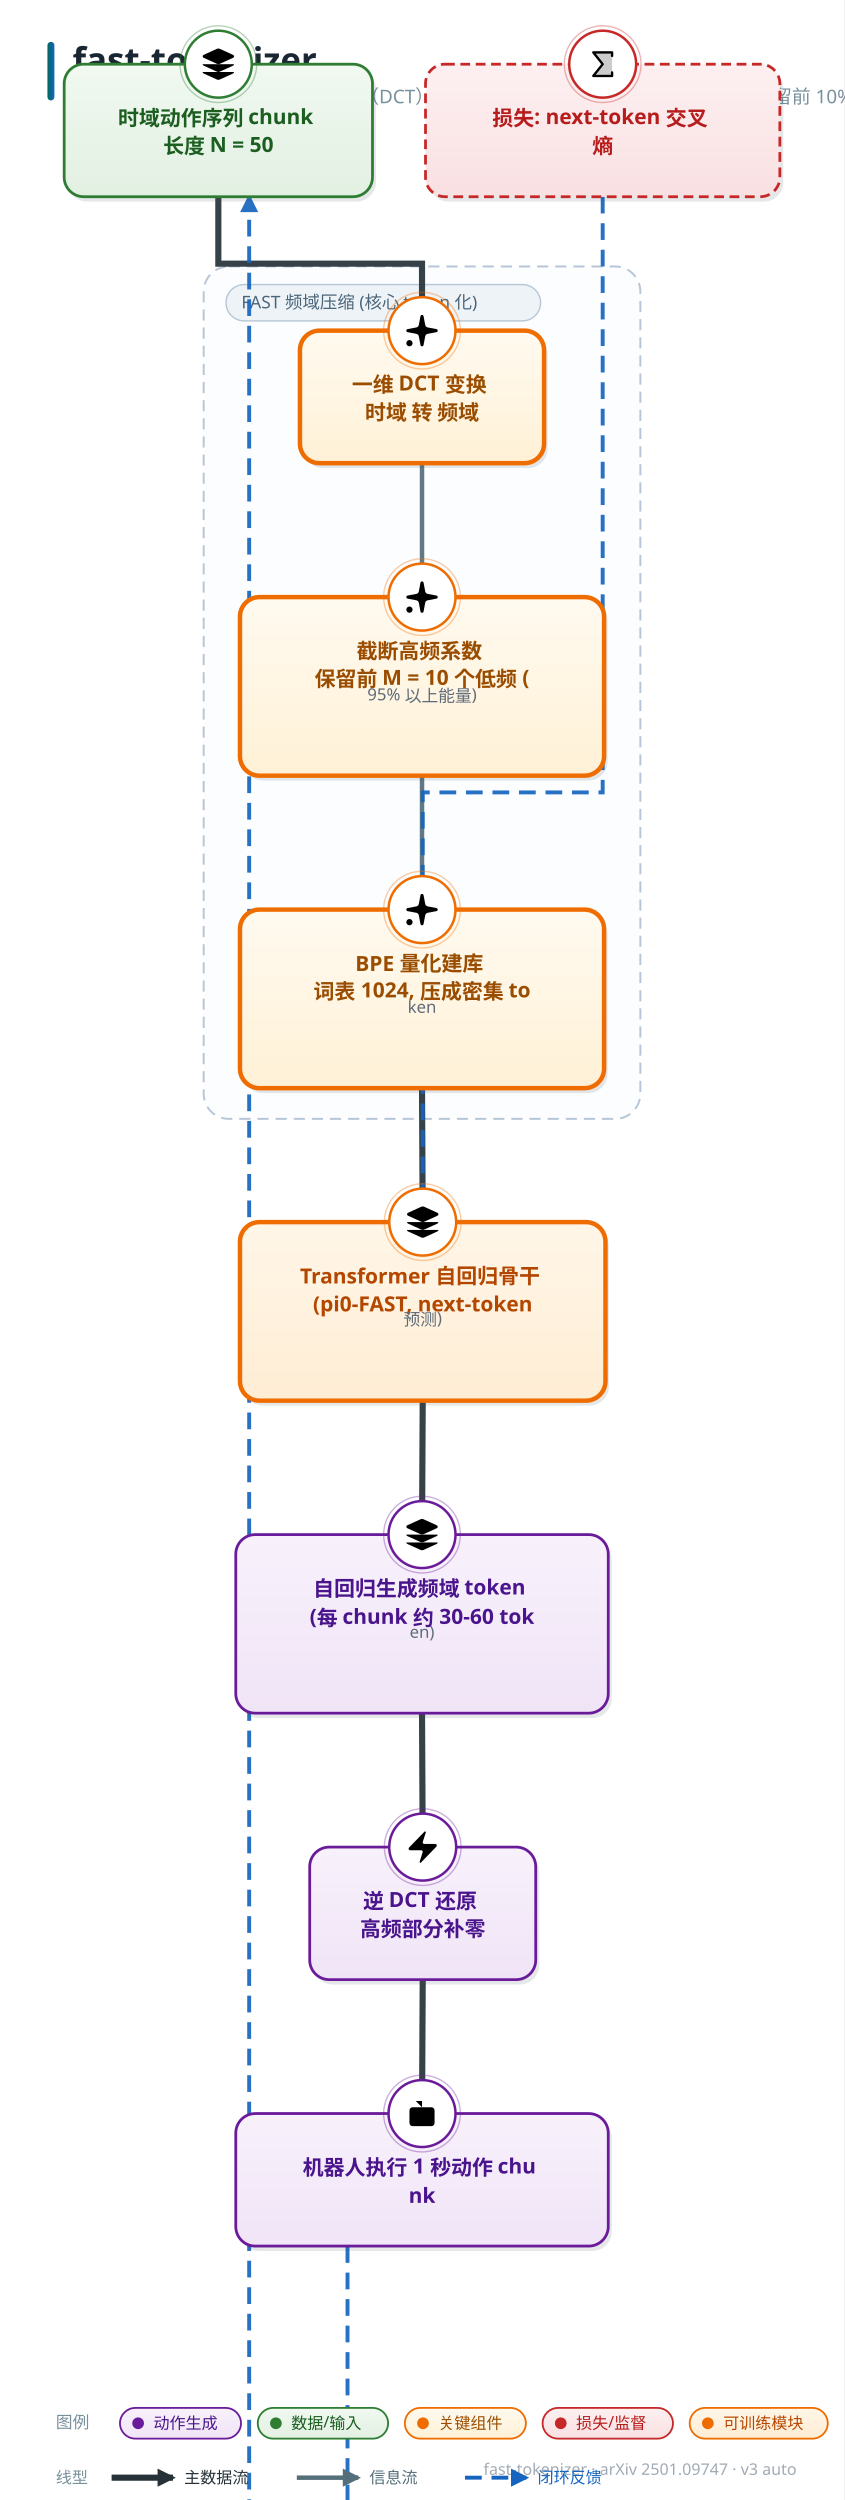
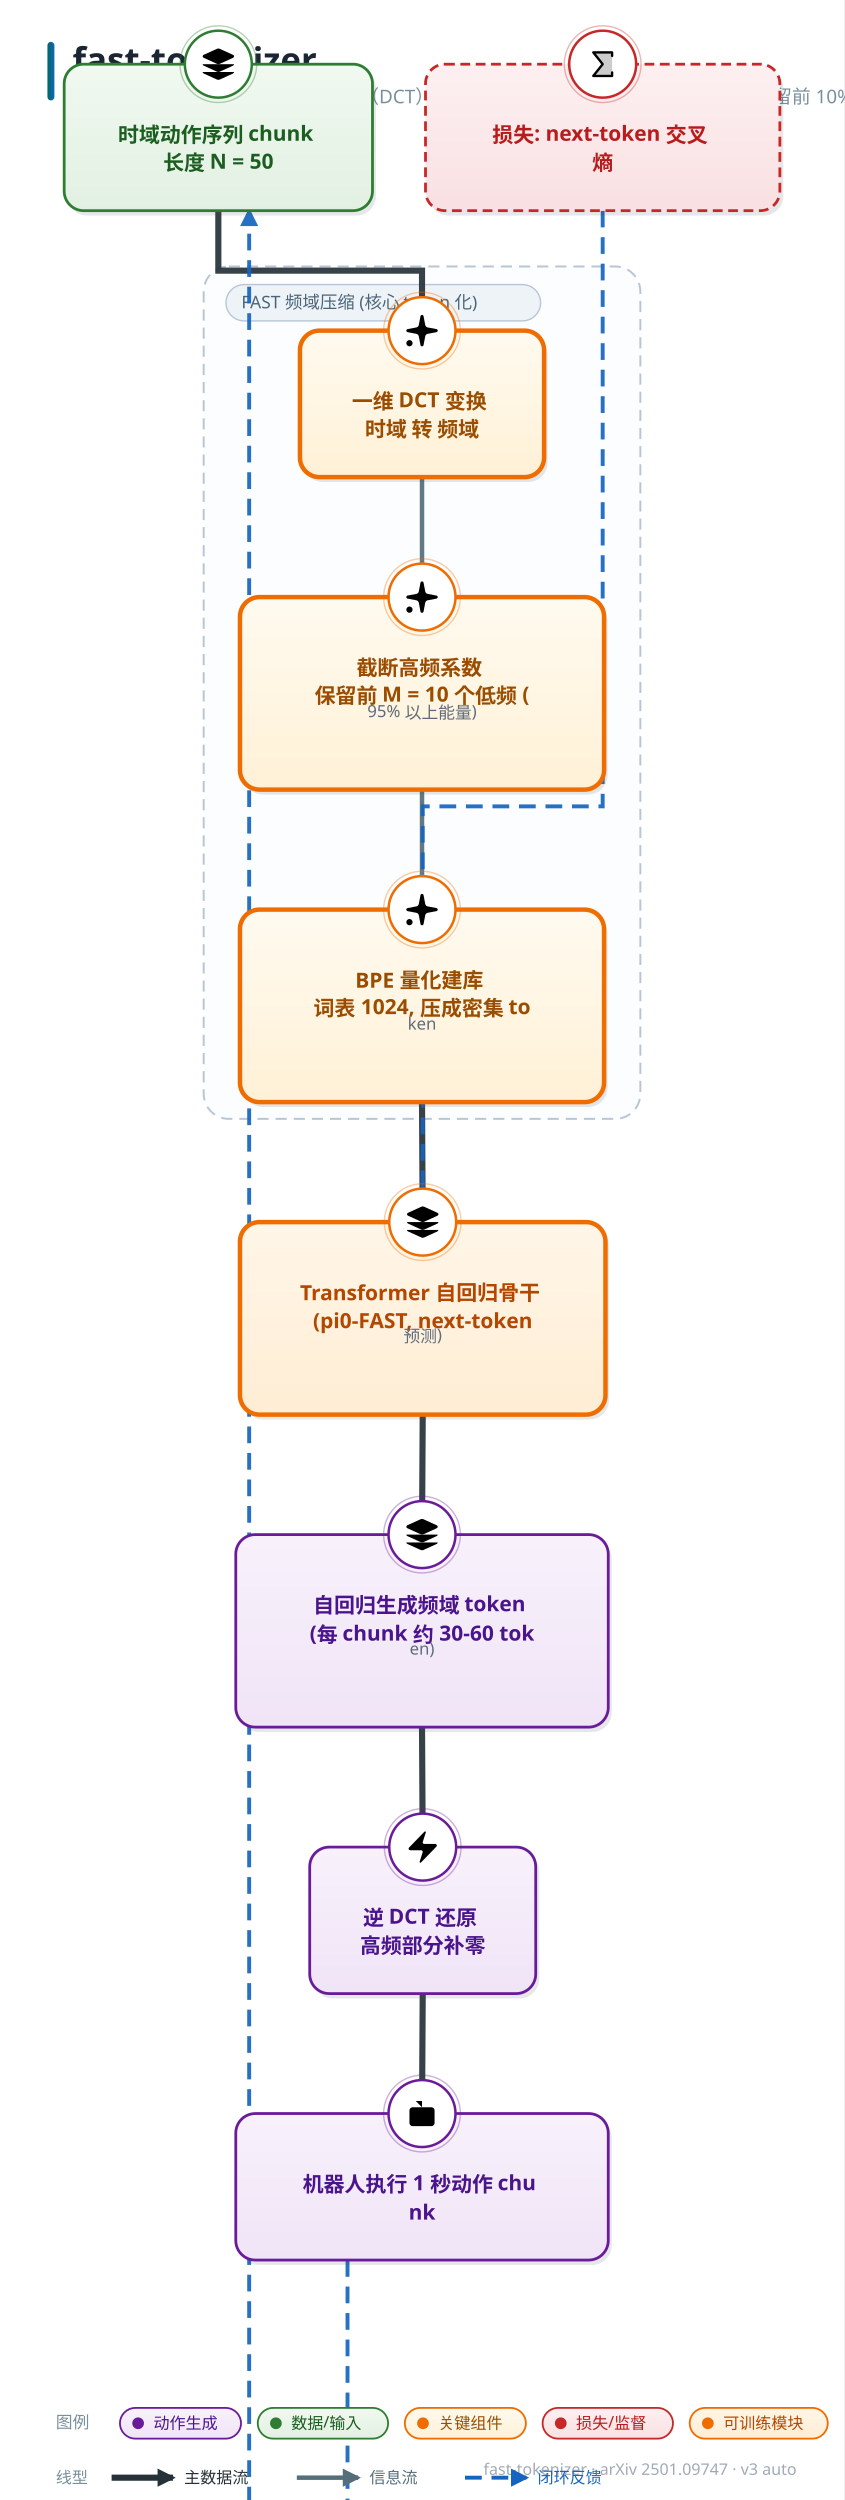
<svg xmlns="http://www.w3.org/2000/svg" width="605" height="1792" viewBox="0 0 605 1792" font-family="'PingFang SC','Hiragino Sans GB','Microsoft YaHei','Segoe UI',sans-serif">
  <style>text{font-family:'PingFang SC','Hiragino Sans GB','Microsoft YaHei','Segoe UI',sans-serif;} .lbl{font-weight:700;}</style>
  <defs>
    <linearGradient id="g-data" x1="0" y1="0" x2="0" y2="1">
      <stop offset="0" stop-color="#f1f9f1" />
      <stop offset="1" stop-color="#e2f0e2" />
    </linearGradient>
    <linearGradient id="g-frozen" x1="0" y1="0" x2="0" y2="1">
      <stop offset="0" stop-color="#f0f7fe" />
      <stop offset="1" stop-color="#dcecfb" />
    </linearGradient>
    <linearGradient id="g-train" x1="0" y1="0" x2="0" y2="1">
      <stop offset="0" stop-color="#fff6e8" />
      <stop offset="1" stop-color="#ffedd4" />
    </linearGradient>
    <linearGradient id="g-loss" x1="0" y1="0" x2="0" y2="1">
      <stop offset="0" stop-color="#fdf0f1" />
      <stop offset="1" stop-color="#f9e0e2" />
    </linearGradient>
    <linearGradient id="g-act" x1="0" y1="0" x2="0" y2="1">
      <stop offset="0" stop-color="#f8f1fb" />
      <stop offset="1" stop-color="#f0e4f7" />
    </linearGradient>
    <linearGradient id="g-loop" x1="0" y1="0" x2="0" y2="1">
      <stop offset="0" stop-color="#f2f5f7" />
      <stop offset="1" stop-color="#e6ebee" />
    </linearGradient>
    <linearGradient id="g-env" x1="0" y1="0" x2="0" y2="1">
      <stop offset="0" stop-color="#eef8f6" />
      <stop offset="1" stop-color="#dcf0ec" />
    </linearGradient>
    <linearGradient id="g-mem" x1="0" y1="0" x2="0" y2="1">
      <stop offset="0" stop-color="#fffef0" />
      <stop offset="1" stop-color="#fdf6d8" />
    </linearGradient>
    <linearGradient id="g-reward" x1="0" y1="0" x2="0" y2="1">
      <stop offset="0" stop-color="#fdf2f7" />
      <stop offset="1" stop-color="#f9e2ed" />
    </linearGradient>
    <linearGradient id="g-key" x1="0" y1="0" x2="0" y2="1">
      <stop offset="0" stop-color="#fffaf0" />
      <stop offset="1" stop-color="#fff1d6" />
    </linearGradient>
    <linearGradient id="g-title" x1="0" y1="0" x2="1" y2="0">
      <stop offset="0" stop-color="#00695c" />
      <stop offset="1" stop-color="#1565c0" />
    </linearGradient>
    <marker id="arr-main" viewBox="0 0 10 10" refX="8.5" refY="5" markerWidth="13" markerHeight="13" markerUnits="userSpaceOnUse" orient="auto-start-reverse">
      <path d="M0 0 L10 5 L0 10 z" fill="#546e7a" />
    </marker>
    <marker id="arr-thick" viewBox="0 0 10 10" refX="8.5" refY="5" markerWidth="13" markerHeight="13" markerUnits="userSpaceOnUse" orient="auto-start-reverse">
      <path d="M0 0 L10 5 L0 10 z" fill="#263238" />
    </marker>
    <marker id="arr-thin" viewBox="0 0 10 10" refX="8.5" refY="5" markerWidth="13" markerHeight="13" markerUnits="userSpaceOnUse" orient="auto-start-reverse">
      <path d="M0 0 L10 5 L0 10 z" fill="#9fb0bb" />
    </marker>
    <marker id="arr-fb" viewBox="0 0 10 10" refX="8.5" refY="5" markerWidth="13" markerHeight="13" markerUnits="userSpaceOnUse" orient="auto-start-reverse">
      <path d="M0 0 L10 5 L0 10 z" fill="#1565c0" />
    </marker>
    <marker id="arr-loss" viewBox="0 0 10 10" refX="8.5" refY="5" markerWidth="13" markerHeight="13" markerUnits="userSpaceOnUse" orient="auto-start-reverse">
      <path d="M0 0 L10 5 L0 10 z" fill="#c62828" />
    </marker>
  </defs>
  <rect width="605" height="1792" fill="#ffffff" />
  <rect x="34" y="30" width="5" height="42" rx="2.5" fill="url(#g-title)" />
  <text x="52" y="52" font-size="25" font-weight="800" fill="#1a2733">fast-tokenizer</text>
  <text x="52" y="74" font-size="13.5" fill="#78909c">FAST Tokenizer 通过离散余弦变换（DCT）将机器人动作轨迹从时域压缩到频域，保留前 10% 的低频系数即可覆盖 95% 以上能量，将序列长度缩短 80%，从根本上</text>
  <text x="571" y="1774" font-size="11.5" fill="#a0aab4" text-anchor="end">fast-tokenizer · arXiv 2501.09747 · v3 auto</text>
  <rect x="146" y="191" width="313" height="611" rx="18" fill="#fbfdff" stroke="#b7c6d6" stroke-width="1.4" stroke-dasharray="8 5" />
  <rect x="162" y="204" width="225.5" height="26" rx="13" fill="#eef3f8" stroke="#b7c6d6" />
  <text x="173" y="221" font-size="12.5" fill="#4a6579">FAST 频域压缩 (核心 token 化)</text>
-   <path d="M 156.5 141.0 L 156.5 189.0 L 302.5 189.0 L 302.5 237.0" fill="none" stroke="#263238" stroke-width="4.4" marker-end="url(#arr-thick)" opacity="0.92" />
-   <path d="M 302.5 332.0 L 302.5 428.0" fill="none" stroke="#546e7a" stroke-width="3.2" marker-end="url(#arr-main)" opacity="0.92" />
-   <path d="M 302.5 556.0 L 302.5 652.0" fill="none" stroke="#546e7a" stroke-width="3.2" marker-end="url(#arr-main)" opacity="0.92" />
-   <path d="M 302.5 780.0 L 303.0 876.0" fill="none" stroke="#263238" stroke-width="4.4" marker-end="url(#arr-thick)" opacity="0.92" />
-   <path d="M 432.0 141.0 L 432.0 568.0 L 303.0 568.0 L 303.0 876.0" fill="none" stroke="#1565c0" stroke-width="2.8" stroke-dasharray="12 7" marker-end="url(#arr-fb)" opacity="0.92" />
-   <path d="M 303.0 1004.0 L 302.5 1100.0" fill="none" stroke="#263238" stroke-width="4.4" marker-end="url(#arr-thick)" opacity="0.92" />
-   <path d="M 302.5 1228.0 L 303.0 1324.0" fill="none" stroke="#263238" stroke-width="4.4" marker-end="url(#arr-thick)" opacity="0.92" />
-   <path d="M 303.0 1419.0 L 302.5 1515.0" fill="none" stroke="#263238" stroke-width="4.4" marker-end="url(#arr-thick)" opacity="0.92" />
-   <path d="M 249.1 1610.0 L 249.1 3163.0 L 178.6 3163.0 L 178.6 141.0" fill="none" stroke="#1565c0" stroke-width="2.8" stroke-dasharray="12 7" marker-end="url(#arr-fb)" opacity="0.92" />
-   <rect x="48.5" y="49.5" width="221" height="95" rx="14" fill="#37474f" opacity="0.13" />
-   <rect x="46" y="46" width="221" height="95" rx="14" fill="url(#g-data)" stroke="#2e7d32" stroke-width="2.0" />
+   <path d="M 156.5 151.0 L 156.5 194.0 L 302.5 194.0 L 302.5 237.0" fill="none" stroke="#263238" stroke-width="4.4" marker-end="url(#arr-thick)" opacity="0.92" />
+   <path d="M 302.5 342.0 L 302.5 428.0" fill="none" stroke="#546e7a" stroke-width="3.2" marker-end="url(#arr-main)" opacity="0.92" />
+   <path d="M 302.5 566.0 L 302.5 652.0" fill="none" stroke="#546e7a" stroke-width="3.2" marker-end="url(#arr-main)" opacity="0.92" />
+   <path d="M 302.5 790.0 L 303.0 876.0" fill="none" stroke="#263238" stroke-width="4.4" marker-end="url(#arr-thick)" opacity="0.92" />
+   <path d="M 432.0 151.0 L 432.0 578.0 L 303.0 578.0 L 303.0 876.0" fill="none" stroke="#1565c0" stroke-width="2.8" stroke-dasharray="12 7" marker-end="url(#arr-fb)" opacity="0.92" />
+   <path d="M 303.0 1014.0 L 302.5 1100.0" fill="none" stroke="#263238" stroke-width="4.4" marker-end="url(#arr-thick)" opacity="0.92" />
+   <path d="M 302.5 1238.0 L 303.0 1324.0" fill="none" stroke="#263238" stroke-width="4.4" marker-end="url(#arr-thick)" opacity="0.92" />
+   <path d="M 303.0 1429.0 L 302.5 1515.0" fill="none" stroke="#263238" stroke-width="4.4" marker-end="url(#arr-thick)" opacity="0.92" />
+   <path d="M 249.1 1620.0 L 249.1 3173.0 L 178.6 3173.0 L 178.6 151.0" fill="none" stroke="#1565c0" stroke-width="2.8" stroke-dasharray="12 7" marker-end="url(#arr-fb)" opacity="0.92" />
+   <rect x="48.5" y="49.5" width="221" height="105" rx="14" fill="#37474f" opacity="0.13" />
+   <rect x="46" y="46" width="221" height="105" rx="14" fill="url(#g-data)" stroke="#2e7d32" stroke-width="2.0" />
  <circle cx="156.5" cy="46" r="24" fill="#ffffff" stroke="#2e7d32" stroke-width="1.8" />
  <circle cx="156.5" cy="46" r="27.5" fill="none" stroke="#2e7d32" stroke-width="1" opacity="0.35" />
  <g transform="translate(143.0,32.5) scale(1.125)">
    <path d="M12.83 2.18a2 2 0 0 0-1.66 0L2.6 6.08a1 1 0 0 0 0 1.83l8.58 3.91a2 2 0 0 0 1.66 0l8.58-3.9a1 1 0 0 0 0-1.83z" />
    <path d="M2 12a1 1 0 0 0 .58.91l8.6 3.91a2 2 0 0 0 1.65 0l8.58-3.9A1 1 0 0 0 22 12" />
    <path d="M2 17a1 1 0 0 0 .58.91l8.6 3.91a2 2 0 0 0 1.65 0l8.58-3.9A1 1 0 0 0 22 17" />
  </g>
-   <text x="156.5" y="90" font-size="15" class="lbl" fill="#1b5e20" text-anchor="middle">
+   <text x="156.5" y="102" font-size="15" class="lbl" fill="#1b5e20" text-anchor="middle">
    <tspan x="156.5" dy="0">时域动作序列 chunk</tspan>
    <tspan x="156.5" dy="20">长度 N = 50</tspan>
  </text>
-   <rect x="217.5" y="240.5" width="175" height="95" rx="14" fill="#37474f" opacity="0.13" />
-   <rect x="215" y="237" width="175" height="95" rx="14" fill="url(#g-key)" stroke="#ef6c00" stroke-width="3.2" />
+   <rect x="217.5" y="240.5" width="175" height="105" rx="14" fill="#37474f" opacity="0.13" />
+   <rect x="215" y="237" width="175" height="105" rx="14" fill="url(#g-key)" stroke="#ef6c00" stroke-width="3.2" />
  <circle cx="302.5" cy="237" r="24" fill="#ffffff" stroke="#ef6c00" stroke-width="1.8" />
  <circle cx="302.5" cy="237" r="27.5" fill="none" stroke="#ef6c00" stroke-width="1" opacity="0.35" />
  <g transform="translate(289.0,223.5) scale(1.125)">
    <path d="M11.017 2.814a1 1 0 0 1 1.966 0l1.051 5.558a2 2 0 0 0 1.594 1.594l5.558 1.051a1 1 0 0 1 0 1.966l-5.558 1.051a2 2 0 0 0-1.594 1.594l-1.051 5.558a1 1 0 0 1-1.966 0l-1.051-5.558a2 2 0 0 0-1.594-1.594l-5.558-1.051a1 1 0 0 1 0-1.966l5.558-1.051a2 2 0 0 0 1.594-1.594z" />
    <path d="M20 2v4" />
    <path d="M22 4h-4" />
    <circle cx="4" cy="20" r="2" />
  </g>
-   <text x="302.5" y="281" font-size="15" class="lbl" fill="#9a4d00" text-anchor="middle">
+   <text x="302.5" y="293" font-size="15" class="lbl" fill="#9a4d00" text-anchor="middle">
    <tspan x="302.5" dy="0">一维 DCT 变换</tspan>
    <tspan x="302.5" dy="20">时域 转 频域</tspan>
  </text>
-   <rect x="174.5" y="431.5" width="261" height="128" rx="14" fill="#37474f" opacity="0.13" />
-   <rect x="172" y="428" width="261" height="128" rx="14" fill="url(#g-key)" stroke="#ef6c00" stroke-width="3.2" />
+   <rect x="174.5" y="431.5" width="261" height="138" rx="14" fill="#37474f" opacity="0.13" />
+   <rect x="172" y="428" width="261" height="138" rx="14" fill="url(#g-key)" stroke="#ef6c00" stroke-width="3.2" />
  <circle cx="302.5" cy="428" r="24" fill="#ffffff" stroke="#ef6c00" stroke-width="1.8" />
  <circle cx="302.5" cy="428" r="27.5" fill="none" stroke="#ef6c00" stroke-width="1" opacity="0.35" />
  <g transform="translate(289.0,414.5) scale(1.125)">
    <path d="M11.017 2.814a1 1 0 0 1 1.966 0l1.051 5.558a2 2 0 0 0 1.594 1.594l5.558 1.051a1 1 0 0 1 0 1.966l-5.558 1.051a2 2 0 0 0-1.594 1.594l-1.051 5.558a1 1 0 0 1-1.966 0l-1.051-5.558a2 2 0 0 0-1.594-1.594l-5.558-1.051a1 1 0 0 1 0-1.966l5.558-1.051a2 2 0 0 0 1.594-1.594z" />
    <path d="M20 2v4" />
    <path d="M22 4h-4" />
    <circle cx="4" cy="20" r="2" />
  </g>
-   <text x="302.5" y="472" font-size="15" class="lbl" fill="#9a4d00" text-anchor="middle">
+   <text x="302.5" y="484" font-size="15" class="lbl" fill="#9a4d00" text-anchor="middle">
    <tspan x="302.5" dy="0">截断高频系数</tspan>
    <tspan x="302.5" dy="20">保留前 M = 10 个低频 (</tspan>
  </text>
-   <text x="302.5" y="502" font-size="12" fill="#5f6b7a" text-anchor="middle">95% 以上能量)</text>
-   <rect x="174.5" y="655.5" width="261" height="128" rx="14" fill="#37474f" opacity="0.13" />
-   <rect x="172" y="652" width="261" height="128" rx="14" fill="url(#g-key)" stroke="#ef6c00" stroke-width="3.2" />
+   <text x="302.5" y="514" font-size="12" fill="#5f6b7a" text-anchor="middle">95% 以上能量)</text>
+   <rect x="174.5" y="655.5" width="261" height="138" rx="14" fill="#37474f" opacity="0.13" />
+   <rect x="172" y="652" width="261" height="138" rx="14" fill="url(#g-key)" stroke="#ef6c00" stroke-width="3.2" />
  <circle cx="302.5" cy="652" r="24" fill="#ffffff" stroke="#ef6c00" stroke-width="1.8" />
  <circle cx="302.5" cy="652" r="27.5" fill="none" stroke="#ef6c00" stroke-width="1" opacity="0.35" />
  <g transform="translate(289.0,638.5) scale(1.125)">
    <path d="M11.017 2.814a1 1 0 0 1 1.966 0l1.051 5.558a2 2 0 0 0 1.594 1.594l5.558 1.051a1 1 0 0 1 0 1.966l-5.558 1.051a2 2 0 0 0-1.594 1.594l-1.051 5.558a1 1 0 0 1-1.966 0l-1.051-5.558a2 2 0 0 0-1.594-1.594l-5.558-1.051a1 1 0 0 1 0-1.966l5.558-1.051a2 2 0 0 0 1.594-1.594z" />
    <path d="M20 2v4" />
    <path d="M22 4h-4" />
    <circle cx="4" cy="20" r="2" />
  </g>
-   <text x="302.5" y="696" font-size="15" class="lbl" fill="#9a4d00" text-anchor="middle">
+   <text x="302.5" y="708" font-size="15" class="lbl" fill="#9a4d00" text-anchor="middle">
    <tspan x="302.5" dy="0">BPE 量化建库</tspan>
    <tspan x="302.5" dy="20">词表 1024, 压成密集 to</tspan>
  </text>
-   <text x="302.5" y="726" font-size="12" fill="#5f6b7a" text-anchor="middle">ken</text>
-   <rect x="174.5" y="879.5" width="262" height="128" rx="14" fill="#37474f" opacity="0.13" />
-   <rect x="172" y="876" width="262" height="128" rx="14" fill="url(#g-train)" stroke="#ef6c00" stroke-width="3.2" />
+   <text x="302.5" y="738" font-size="12" fill="#5f6b7a" text-anchor="middle">ken</text>
+   <rect x="174.5" y="879.5" width="262" height="138" rx="14" fill="#37474f" opacity="0.13" />
+   <rect x="172" y="876" width="262" height="138" rx="14" fill="url(#g-train)" stroke="#ef6c00" stroke-width="3.2" />
  <circle cx="303.0" cy="876" r="24" fill="#ffffff" stroke="#ef6c00" stroke-width="1.8" />
  <circle cx="303.0" cy="876" r="27.5" fill="none" stroke="#ef6c00" stroke-width="1" opacity="0.35" />
  <g transform="translate(289.5,862.5) scale(1.125)">
    <path d="M12.83 2.18a2 2 0 0 0-1.66 0L2.6 6.08a1 1 0 0 0 0 1.83l8.58 3.91a2 2 0 0 0 1.66 0l8.58-3.9a1 1 0 0 0 0-1.83z" />
    <path d="M2 12a1 1 0 0 0 .58.91l8.6 3.91a2 2 0 0 0 1.65 0l8.58-3.9A1 1 0 0 0 22 12" />
    <path d="M2 17a1 1 0 0 0 .58.91l8.6 3.91a2 2 0 0 0 1.65 0l8.58-3.9A1 1 0 0 0 22 17" />
  </g>
-   <text x="303.0" y="920" font-size="15" class="lbl" fill="#b34700" text-anchor="middle">
+   <text x="303.0" y="932" font-size="15" class="lbl" fill="#b34700" text-anchor="middle">
    <tspan x="303.0" dy="0">Transformer 自回归骨干</tspan>
    <tspan x="303.0" dy="20">(pi0-FAST, next-token</tspan>
  </text>
-   <text x="303.0" y="950" font-size="12" fill="#5f6b7a" text-anchor="middle"> 预测)</text>
-   <rect x="307.5" y="49.5" width="254" height="95" rx="14" fill="#37474f" opacity="0.13" />
-   <rect x="305" y="46" width="254" height="95" rx="14" fill="url(#g-loss)" stroke="#c62828" stroke-width="2.0" stroke-dasharray="7 4" />
+   <text x="303.0" y="962" font-size="12" fill="#5f6b7a" text-anchor="middle"> 预测)</text>
+   <rect x="307.5" y="49.5" width="254" height="105" rx="14" fill="#37474f" opacity="0.13" />
+   <rect x="305" y="46" width="254" height="105" rx="14" fill="url(#g-loss)" stroke="#c62828" stroke-width="2.0" stroke-dasharray="7 4" />
  <circle cx="432.0" cy="46" r="24" fill="#ffffff" stroke="#c62828" stroke-width="1.8" />
  <circle cx="432.0" cy="46" r="27.5" fill="none" stroke="#c62828" stroke-width="1" opacity="0.35" />
  <g transform="translate(418.5,32.5) scale(0.1055)">
    <path d="M192,48V208H64l64-80L64,48Z" opacity="0.2" />
    <path d="M184,72V56H80.65l53.6,67a8,8,0,0,1,0,10l-53.6,67H184V184a8,8,0,0,1,16,0v24a8,8,0,0,1-8,8H64a8,8,0,0,1-6.25-13l60-75-60-75A8,8,0,0,1,64,40H192a8,8,0,0,1,8,8V72a8,8,0,0,1-16,0Z" />
  </g>
-   <text x="432.0" y="90" font-size="15" class="lbl" fill="#b71c1c" text-anchor="middle">
+   <text x="432.0" y="102" font-size="15" class="lbl" fill="#b71c1c" text-anchor="middle">
    <tspan x="432.0" dy="0">损失: next-token 交叉</tspan>
    <tspan x="432.0" dy="20">熵</tspan>
  </text>
-   <rect x="171.5" y="1103.5" width="267" height="128" rx="14" fill="#37474f" opacity="0.13" />
-   <rect x="169" y="1100" width="267" height="128" rx="14" fill="url(#g-act)" stroke="#6a1b9a" stroke-width="2.0" />
+   <rect x="171.5" y="1103.5" width="267" height="138" rx="14" fill="#37474f" opacity="0.13" />
+   <rect x="169" y="1100" width="267" height="138" rx="14" fill="url(#g-act)" stroke="#6a1b9a" stroke-width="2.0" />
  <circle cx="302.5" cy="1100" r="24" fill="#ffffff" stroke="#6a1b9a" stroke-width="1.8" />
  <circle cx="302.5" cy="1100" r="27.5" fill="none" stroke="#6a1b9a" stroke-width="1" opacity="0.35" />
  <g transform="translate(289.0,1086.5) scale(1.125)">
    <path d="M12.83 2.18a2 2 0 0 0-1.66 0L2.6 6.08a1 1 0 0 0 0 1.83l8.58 3.91a2 2 0 0 0 1.66 0l8.58-3.9a1 1 0 0 0 0-1.83z" />
    <path d="M2 12a1 1 0 0 0 .58.91l8.6 3.91a2 2 0 0 0 1.65 0l8.58-3.9A1 1 0 0 0 22 12" />
    <path d="M2 17a1 1 0 0 0 .58.91l8.6 3.91a2 2 0 0 0 1.65 0l8.58-3.9A1 1 0 0 0 22 17" />
  </g>
-   <text x="302.5" y="1144" font-size="15" class="lbl" fill="#4a148c" text-anchor="middle">
+   <text x="302.5" y="1156" font-size="15" class="lbl" fill="#4a148c" text-anchor="middle">
    <tspan x="302.5" dy="0">自回归生成频域 token</tspan>
    <tspan x="302.5" dy="20">(每 chunk 约 30-60 tok</tspan>
  </text>
-   <text x="302.5" y="1174" font-size="12" fill="#5f6b7a" text-anchor="middle">en)</text>
-   <rect x="224.5" y="1327.5" width="162" height="95" rx="14" fill="#37474f" opacity="0.13" />
-   <rect x="222" y="1324" width="162" height="95" rx="14" fill="url(#g-act)" stroke="#6a1b9a" stroke-width="2.0" />
+   <text x="302.5" y="1186" font-size="12" fill="#5f6b7a" text-anchor="middle">en)</text>
+   <rect x="224.5" y="1327.5" width="162" height="105" rx="14" fill="#37474f" opacity="0.13" />
+   <rect x="222" y="1324" width="162" height="105" rx="14" fill="url(#g-act)" stroke="#6a1b9a" stroke-width="2.0" />
  <circle cx="303.0" cy="1324" r="24" fill="#ffffff" stroke="#6a1b9a" stroke-width="1.8" />
  <circle cx="303.0" cy="1324" r="27.5" fill="none" stroke="#6a1b9a" stroke-width="1" opacity="0.35" />
  <g transform="translate(289.5,1310.5) scale(1.125)">
    <path d="M4 14a1 1 0 0 1-.78-1.63l9.9-10.2a.5.5 0 0 1 .86.46l-1.92 6.02A1 1 0 0 0 13 10h7a1 1 0 0 1 .78 1.63l-9.9 10.2a.5.5 0 0 1-.86-.46l1.92-6.02A1 1 0 0 0 11 14z" />
  </g>
-   <text x="303.0" y="1368" font-size="15" class="lbl" fill="#4a148c" text-anchor="middle">
+   <text x="303.0" y="1380" font-size="15" class="lbl" fill="#4a148c" text-anchor="middle">
    <tspan x="303.0" dy="0">逆 DCT 还原</tspan>
    <tspan x="303.0" dy="20">高频部分补零</tspan>
  </text>
-   <rect x="171.5" y="1518.5" width="267" height="95" rx="14" fill="#37474f" opacity="0.13" />
-   <rect x="169" y="1515" width="267" height="95" rx="14" fill="url(#g-act)" stroke="#6a1b9a" stroke-width="2.0" />
+   <rect x="171.5" y="1518.5" width="267" height="105" rx="14" fill="#37474f" opacity="0.13" />
+   <rect x="169" y="1515" width="267" height="105" rx="14" fill="url(#g-act)" stroke="#6a1b9a" stroke-width="2.0" />
  <circle cx="302.5" cy="1515" r="24" fill="#ffffff" stroke="#6a1b9a" stroke-width="1.8" />
  <circle cx="302.5" cy="1515" r="27.5" fill="none" stroke="#6a1b9a" stroke-width="1" opacity="0.35" />
  <g transform="translate(289.0,1501.5) scale(1.125)">
    <path d="M12 8V4H8" />
    <rect width="16" height="12" x="4" y="8" rx="2" />
    <path d="M2 14h2" />
    <path d="M20 14h2" />
    <path d="M15 13v2" />
    <path d="M9 13v2" />
  </g>
-   <text x="302.5" y="1559" font-size="15" class="lbl" fill="#4a148c" text-anchor="middle">
+   <text x="302.5" y="1571" font-size="15" class="lbl" fill="#4a148c" text-anchor="middle">
    <tspan x="302.5" dy="0">机器人执行 1 秒动作 chu</tspan>
    <tspan x="302.5" dy="20">nk</tspan>
  </text>
-   <g transform="translate(178.6,2463.8)">
+   <g transform="translate(178.6,2473.8)">
    <rect x="-124.0" y="-11" width="248.0" height="22" rx="11" fill="#ffffff" stroke="#1565c0" stroke-width="1.2" />
    <text y="4" font-size="12" fill="#1565c0" font-weight="600" text-anchor="middle">"执行后重观测 (与 pi0 相同执行协议)</text>
  </g>
  <text x="40" y="1740.5" font-size="12" fill="#78909c">图例</text>
  <g>
    <rect x="86" y="1726" width="86.76" height="22" rx="11" fill="url(#g-act)" stroke="#6a1b9a" stroke-width="1.3" />
    <circle cx="99" cy="1737" r="4.2" fill="#6a1b9a" />
    <text x="110" y="1741" font-size="11.5" fill="#4a148c">动作生成</text>
  </g>
  <g>
    <rect x="184.76" y="1726" width="93.43" height="22" rx="11" fill="url(#g-data)" stroke="#2e7d32" stroke-width="1.3" />
    <circle cx="197.76" cy="1737" r="4.2" fill="#2e7d32" />
    <text x="208.76" y="1741" font-size="11.5" fill="#1b5e20">数据/输入</text>
  </g>
  <g>
    <rect x="290.19" y="1726" width="86.76" height="22" rx="11" fill="url(#g-key)" stroke="#ef6c00" stroke-width="1.3" />
    <circle cx="303.19" cy="1737" r="4.2" fill="#ef6c00" />
    <text x="314.19" y="1741" font-size="11.5" fill="#9a4d00">关键组件</text>
  </g>
  <g>
    <rect x="388.95" y="1726" width="93.43" height="22" rx="11" fill="url(#g-loss)" stroke="#c62828" stroke-width="1.3" />
    <circle cx="401.95" cy="1737" r="4.2" fill="#c62828" />
    <text x="412.95" y="1741" font-size="11.5" fill="#b71c1c">损失/监督</text>
  </g>
  <g>
    <rect x="494.38" y="1726" width="98.95" height="22" rx="11" fill="url(#g-train)" stroke="#ef6c00" stroke-width="1.3" />
    <circle cx="507.38" cy="1737" r="4.2" fill="#ef6c00" />
    <text x="518.38" y="1741" font-size="11.5" fill="#b34700">可训练模块</text>
  </g>
  <text x="40" y="1780" font-size="11.5" fill="#78909c">线型</text>
  <g>
    <path d="M 80 1776 h 44" stroke="#263238" stroke-width="4.4" marker-end="url(#arr-thick)" />
    <text x="132" y="1780" font-size="11.5" fill="#263238">主数据流</text>
  </g>
  <g>
    <path d="M 212.76 1776 h 44" stroke="#546e7a" stroke-width="3.2" marker-end="url(#arr-main)" />
    <text x="264.76" y="1780" font-size="11.5" fill="#546e7a">信息流</text>
  </g>
  <g>
    <path d="M 333.33 1776 h 44" stroke="#1565c0" stroke-width="2.8" stroke-dasharray="12 7" marker-end="url(#arr-fb)" />
    <text x="385.33" y="1780" font-size="11.5" fill="#1565c0">闭环反馈</text>
  </g>
</svg>
